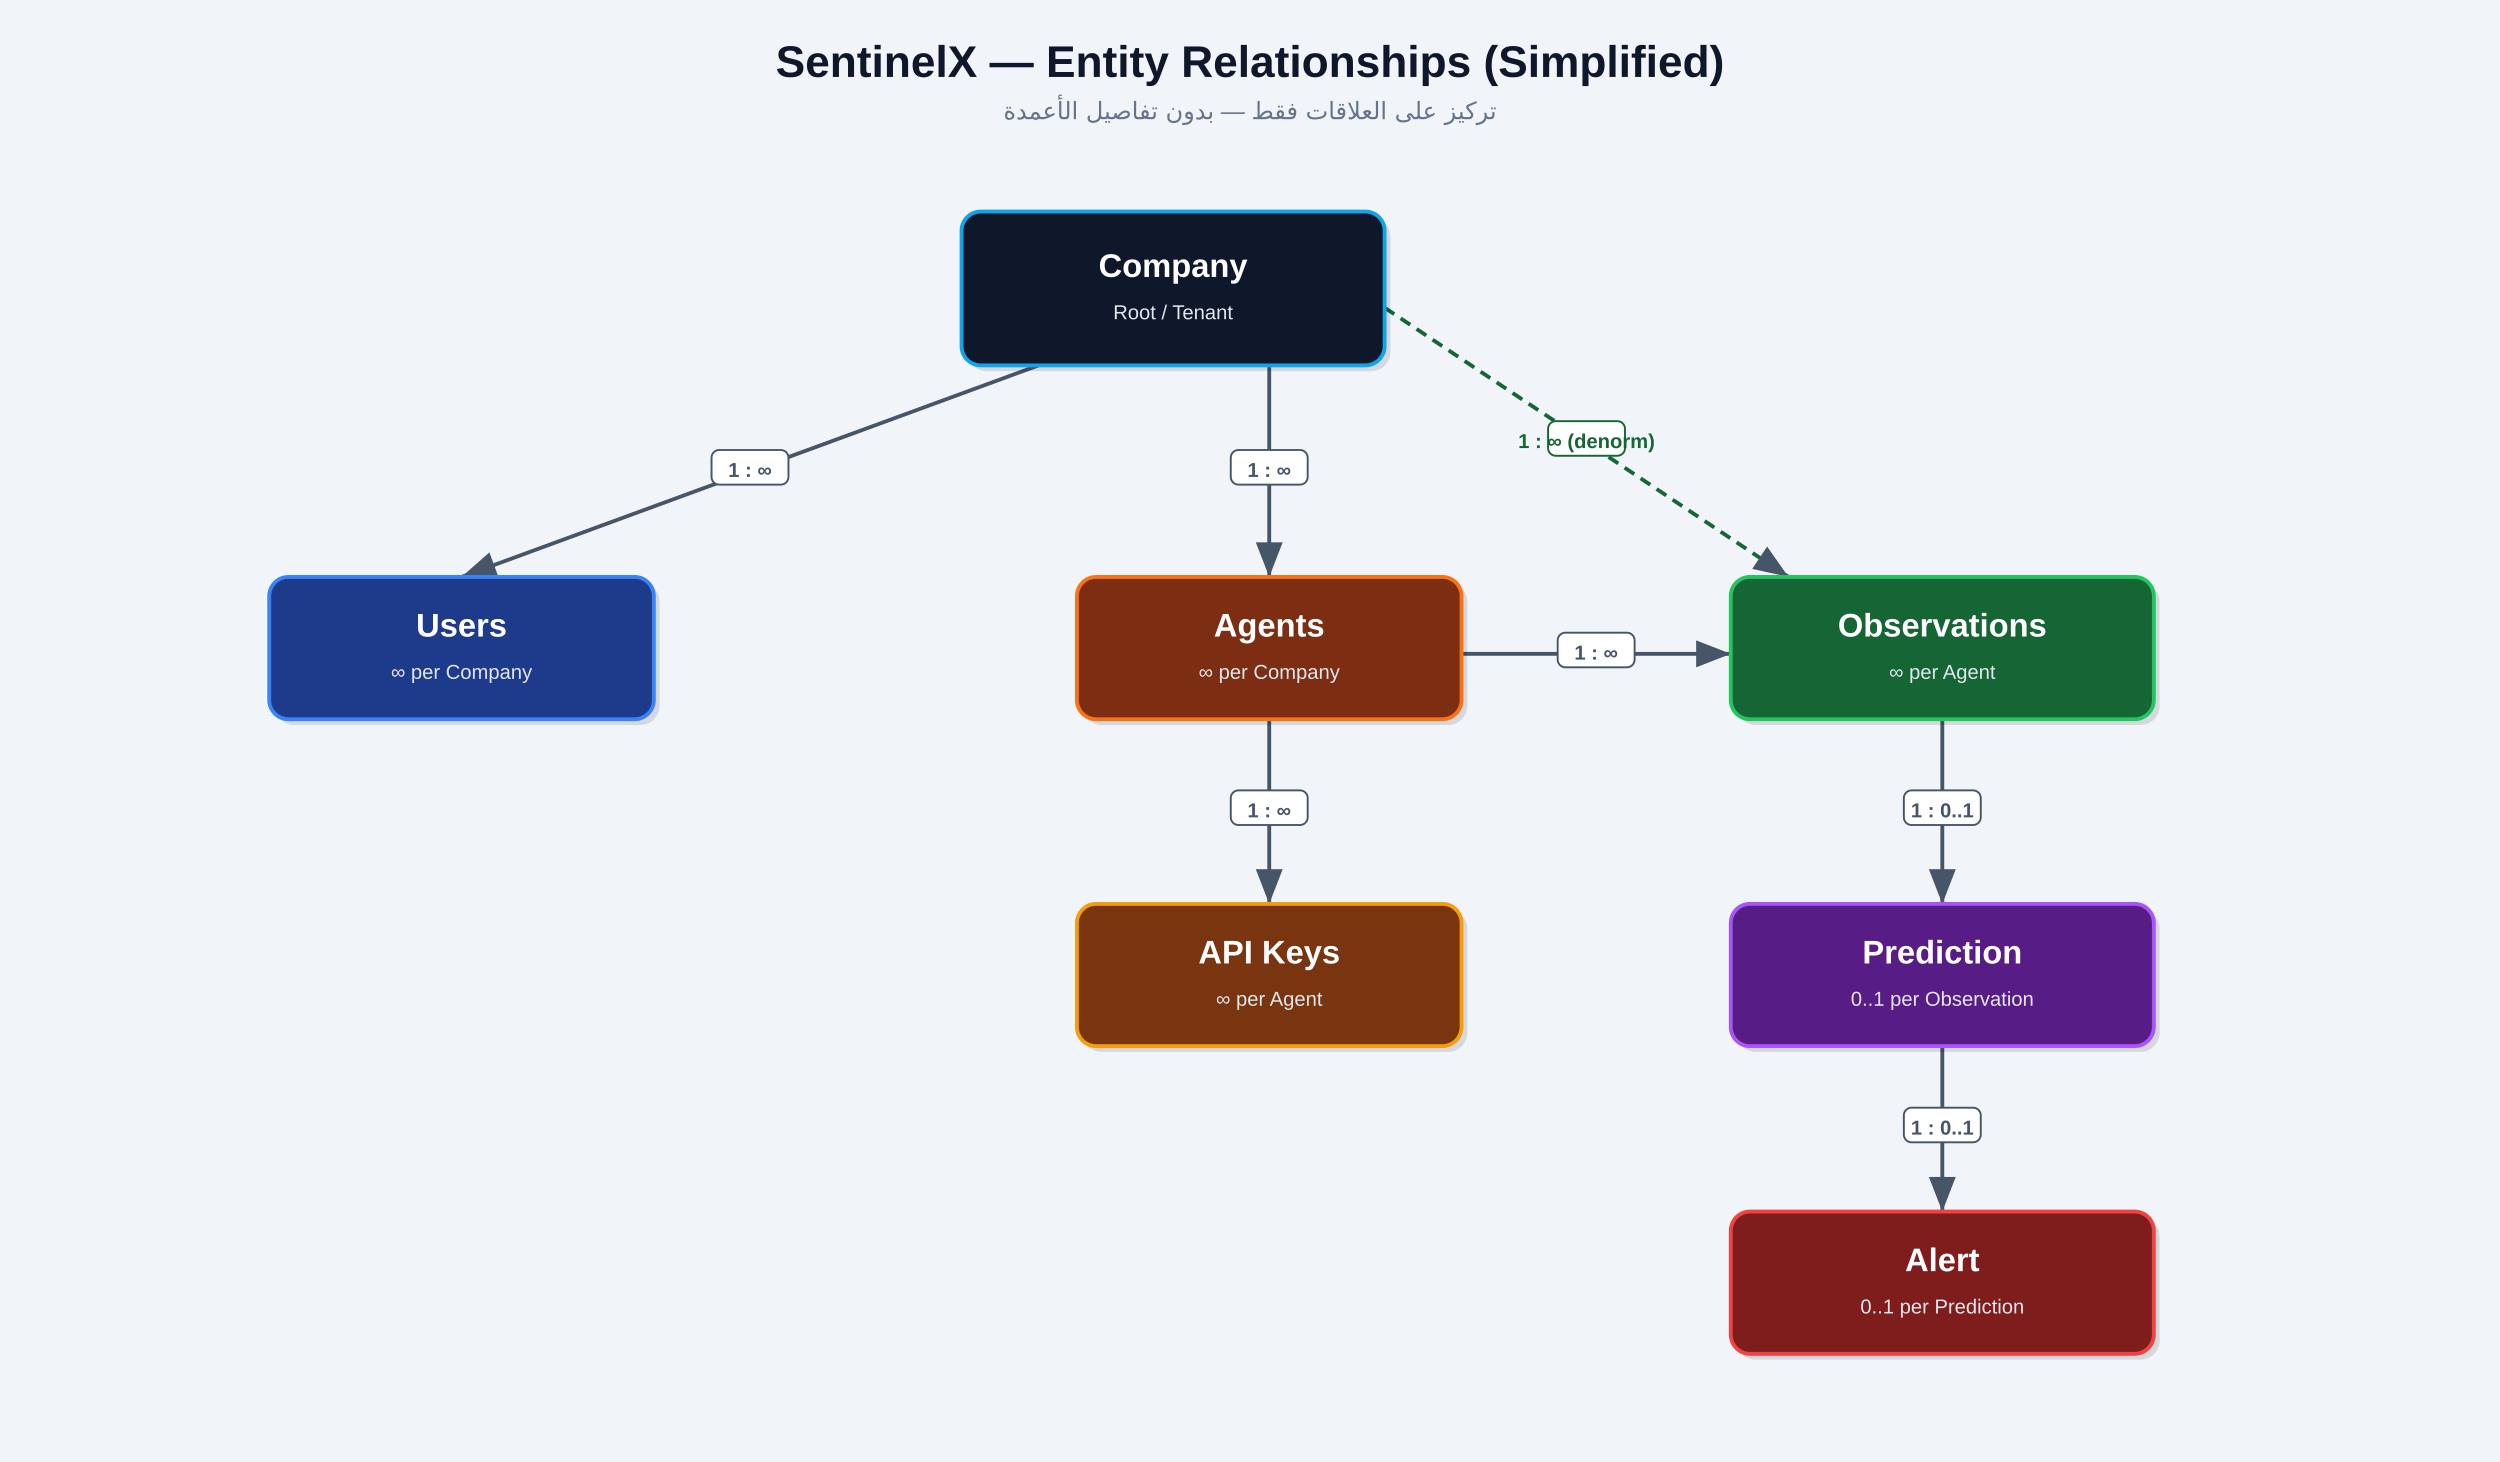
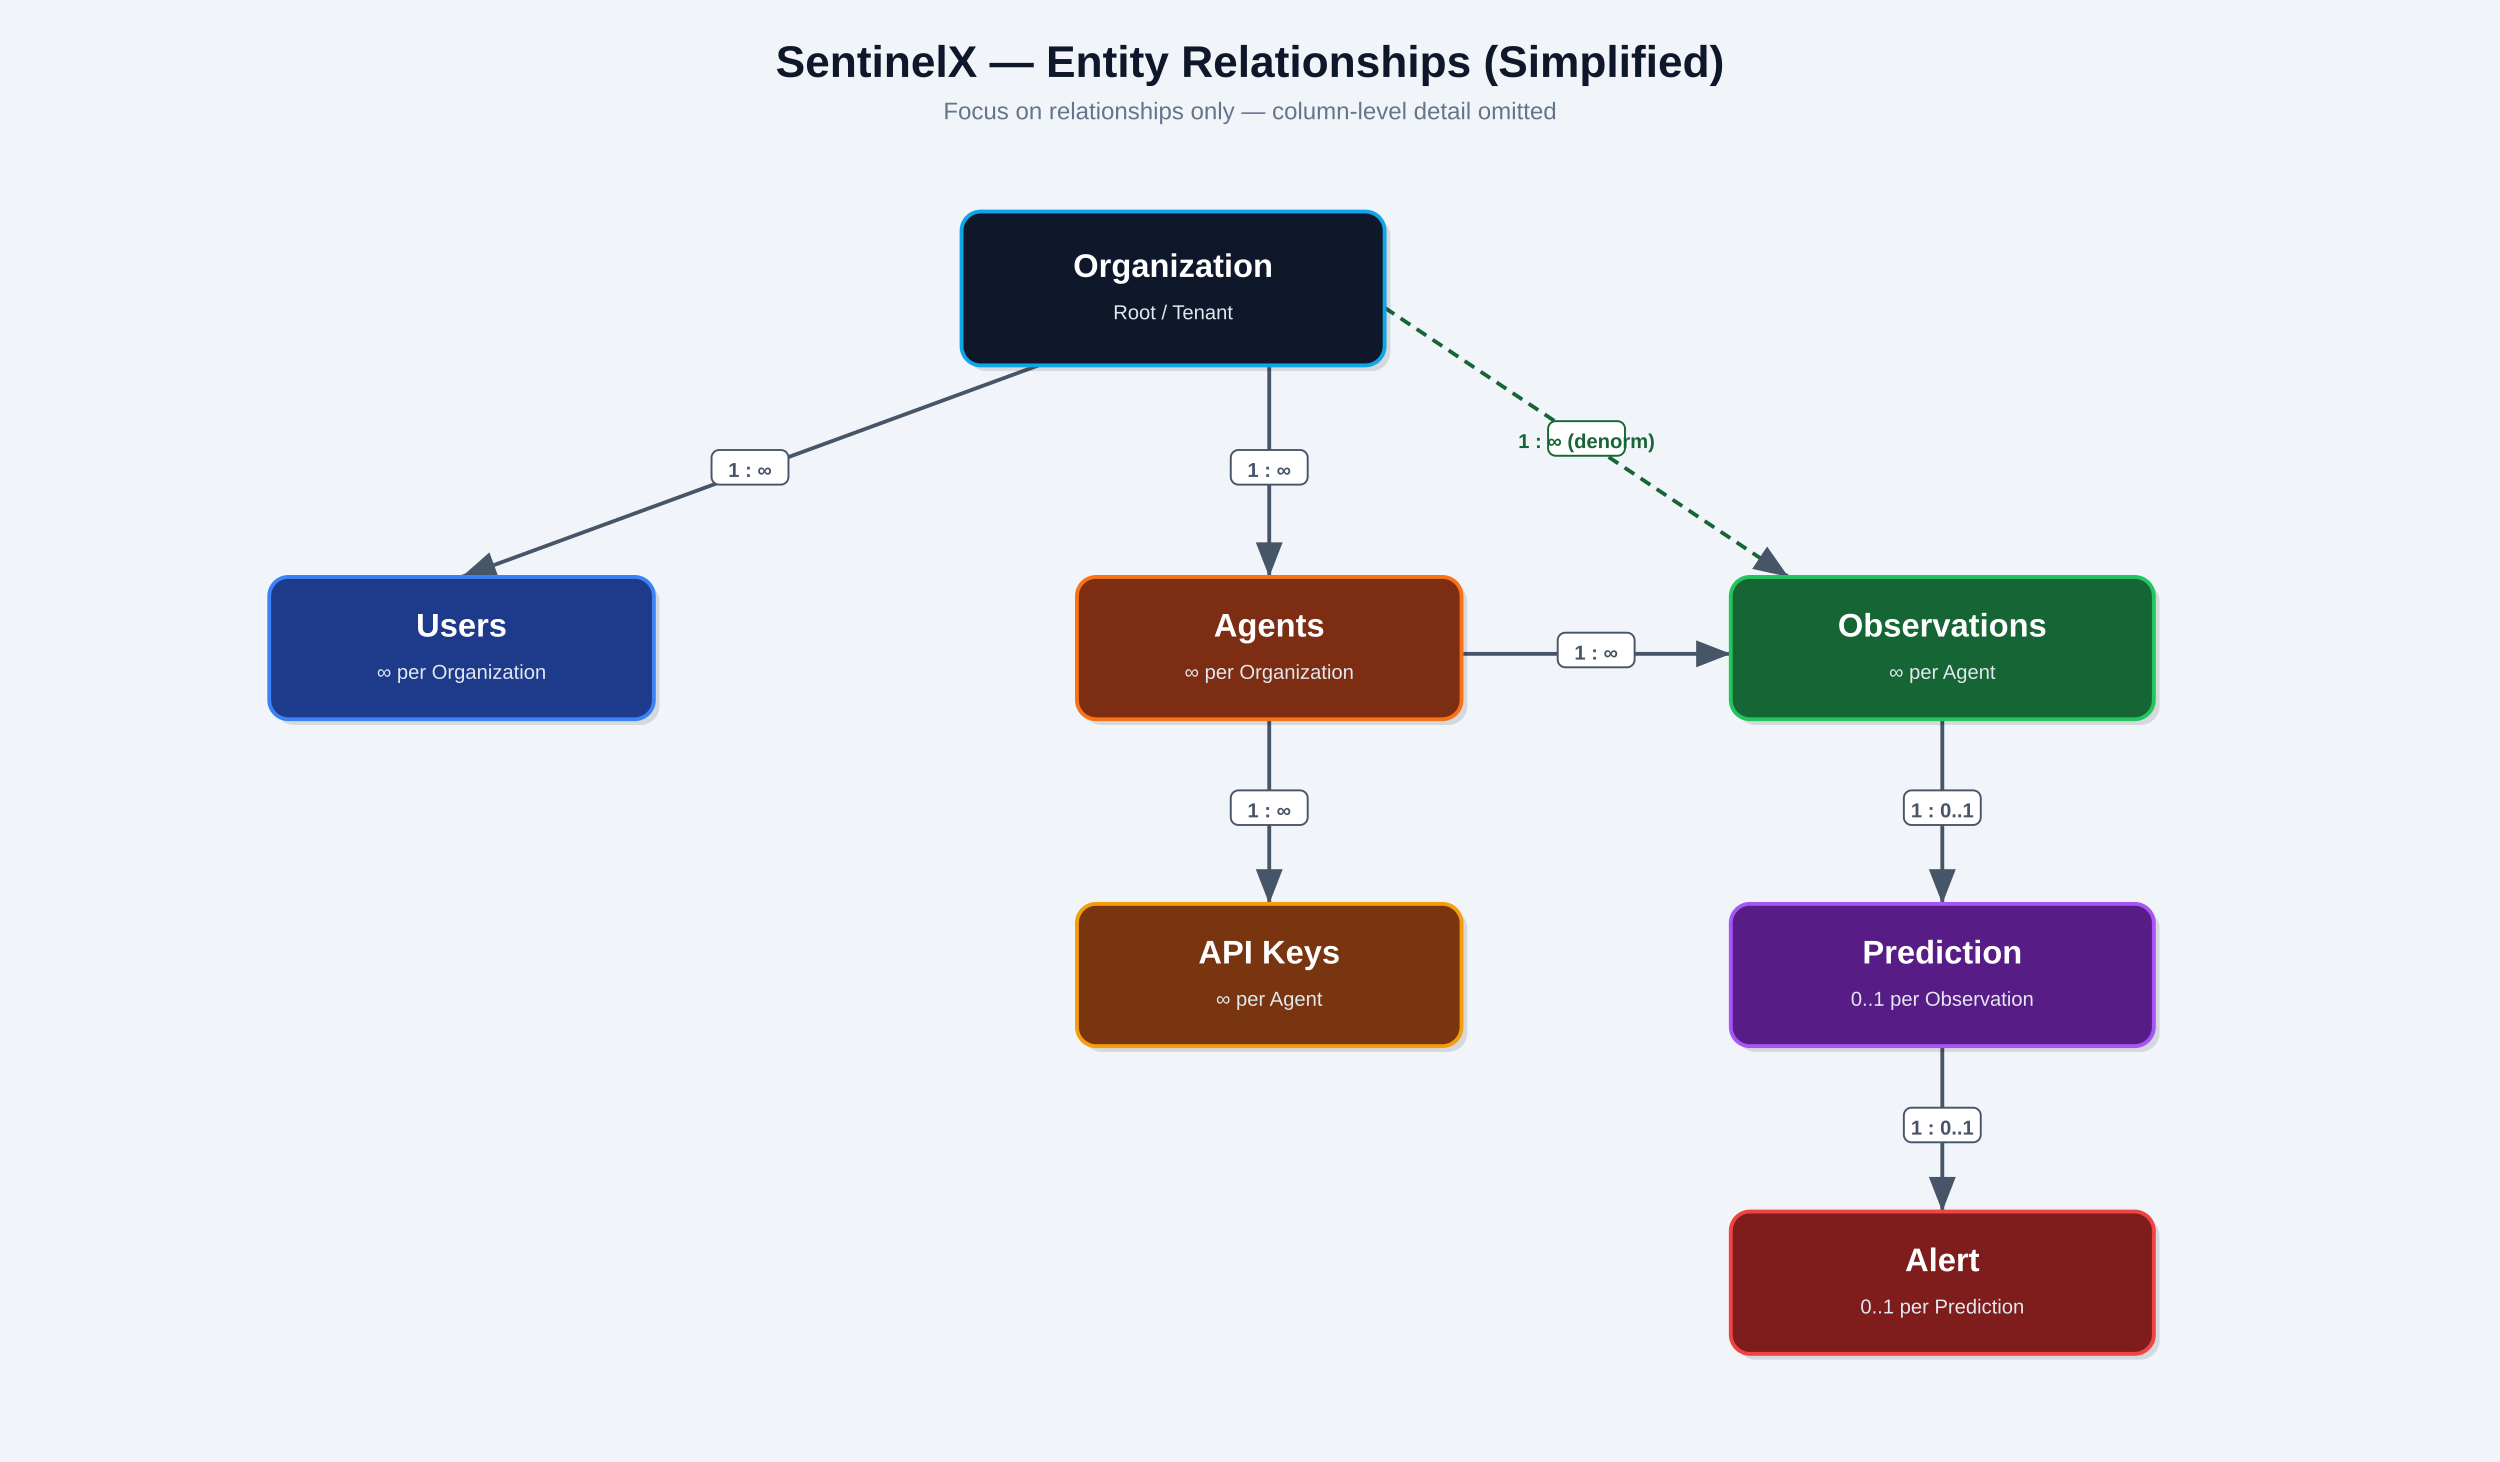
<svg xmlns="http://www.w3.org/2000/svg" viewBox="0 0 1300 760" width="1300" height="760">
  <defs>
    <marker id="arrow2" markerWidth="12" markerHeight="12" refX="9" refY="3.5" orient="auto" markerUnits="strokeWidth">
      <path d="M0,0 L0,7 L9,3.5 z" fill="#475569" />
    </marker>
  </defs>
  <rect x="0" y="0" width="1300" height="760" fill="#f1f5f9" />
  <text x="650.0" y="40" text-anchor="middle" font-family="Segoe UI, Arial, sans-serif" font-size="23" font-weight="800" fill="#0f172a">SentinelX — Entity Relationships (Simplified)</text>
-   <text x="650.0" y="62" text-anchor="middle" font-family="Segoe UI, Arial, sans-serif" font-size="12.5" fill="#64748b">تركيز على العلاقات فقط — بدون تفاصيل الأعمدة</text>
+   <text x="650.0" y="62" text-anchor="middle" font-family="Segoe UI, Arial, sans-serif" font-size="12.5" fill="#64748b">Focus on relationships only — column-level detail omitted</text>
  <path d="M 540 190 L 240 300" stroke="#475569" stroke-width="2" fill="none" marker-end="url(#arrow2)" />
  <rect x="370.0" y="234.0" width="40" height="18" fill="#ffffff" stroke="#475569" stroke-width="1" rx="4" />
  <text x="390.0" y="248.0" text-anchor="middle" font-size="10.5" font-weight="700" fill="#475569" font-family="Segoe UI, Arial, sans-serif">1 : ∞</text>
  <path d="M 660 190 L 660 300" stroke="#475569" stroke-width="2" fill="none" marker-end="url(#arrow2)" />
  <rect x="640.0" y="234.0" width="40" height="18" fill="#ffffff" stroke="#475569" stroke-width="1" rx="4" />
  <text x="660.0" y="248.0" text-anchor="middle" font-size="10.5" font-weight="700" fill="#475569" font-family="Segoe UI, Arial, sans-serif">1 : ∞</text>
  <path d="M 660 374 L 660 470" stroke="#475569" stroke-width="2" fill="none" marker-end="url(#arrow2)" />
  <rect x="640.0" y="411.0" width="40" height="18" fill="#ffffff" stroke="#475569" stroke-width="1" rx="4" />
  <text x="660.0" y="425.0" text-anchor="middle" font-size="10.5" font-weight="700" fill="#475569" font-family="Segoe UI, Arial, sans-serif">1 : ∞</text>
  <path d="M 760 340 L 900 340" stroke="#475569" stroke-width="2" fill="none" marker-end="url(#arrow2)" />
  <rect x="810.0" y="329.0" width="40" height="18" fill="#ffffff" stroke="#475569" stroke-width="1" rx="4" />
  <text x="830.0" y="343.0" text-anchor="middle" font-size="10.5" font-weight="700" fill="#475569" font-family="Segoe UI, Arial, sans-serif">1 : ∞</text>
  <path d="M 720 160 L 930 300" stroke="#166534" stroke-width="2" fill="none" marker-end="url(#arrow2)" stroke-dasharray="6,4" />
  <rect x="805.0" y="219.0" width="40" height="18" fill="#ffffff" stroke="#166534" stroke-width="1" rx="4" />
  <text x="825.0" y="233.0" text-anchor="middle" font-size="10.5" font-weight="700" fill="#166534" font-family="Segoe UI, Arial, sans-serif">1 : ∞ (denorm)</text>
  <path d="M 1010 374 L 1010 470" stroke="#475569" stroke-width="2" fill="none" marker-end="url(#arrow2)" />
  <rect x="990.0" y="411.0" width="40" height="18" fill="#ffffff" stroke="#475569" stroke-width="1" rx="4" />
  <text x="1010.0" y="425.0" text-anchor="middle" font-size="10.5" font-weight="700" fill="#475569" font-family="Segoe UI, Arial, sans-serif">1 : 0..1</text>
  <path d="M 1010 544 L 1010 630" stroke="#475569" stroke-width="2" fill="none" marker-end="url(#arrow2)" />
  <rect x="990.0" y="576.0" width="40" height="18" fill="#ffffff" stroke="#475569" stroke-width="1" rx="4" />
  <text x="1010.0" y="590.0" text-anchor="middle" font-size="10.5" font-weight="700" fill="#475569" font-family="Segoe UI, Arial, sans-serif">1 : 0..1</text>
  <g>
    <rect x="503" y="113" width="220" height="80" rx="10" fill="#000" opacity="0.12" />
    <rect x="500" y="110" width="220" height="80" rx="10" fill="#0f172a" stroke="#0ea5e9" stroke-width="2" />
-     <text x="610.0" y="144.0" text-anchor="middle" font-family="Segoe UI, Arial, sans-serif" font-size="17" font-weight="800" fill="#ffffff">Company</text>
+     <text x="610.0" y="144.0" text-anchor="middle" font-family="Segoe UI, Arial, sans-serif" font-size="17" font-weight="800" fill="#ffffff">Organization</text>
    <text x="610.0" y="166.0" text-anchor="middle" font-family="Segoe UI, Arial, sans-serif" font-size="10.5" fill="#e2e8f0">Root / Tenant</text>
  </g>
  <g>
    <rect x="143" y="303" width="200" height="74" rx="10" fill="#000" opacity="0.12" />
    <rect x="140" y="300" width="200" height="74" rx="10" fill="#1e3a8a" stroke="#3b82f6" stroke-width="2" />
    <text x="240.0" y="331.0" text-anchor="middle" font-family="Segoe UI, Arial, sans-serif" font-size="17" font-weight="800" fill="#ffffff">Users</text>
-     <text x="240.0" y="353.0" text-anchor="middle" font-family="Segoe UI, Arial, sans-serif" font-size="10.5" fill="#e2e8f0">∞ per Company</text>
+     <text x="240.0" y="353.0" text-anchor="middle" font-family="Segoe UI, Arial, sans-serif" font-size="10.5" fill="#e2e8f0">∞ per Organization</text>
  </g>
  <g>
    <rect x="563" y="303" width="200" height="74" rx="10" fill="#000" opacity="0.12" />
    <rect x="560" y="300" width="200" height="74" rx="10" fill="#7c2d12" stroke="#f97316" stroke-width="2" />
    <text x="660.0" y="331.0" text-anchor="middle" font-family="Segoe UI, Arial, sans-serif" font-size="17" font-weight="800" fill="#ffffff">Agents</text>
-     <text x="660.0" y="353.0" text-anchor="middle" font-family="Segoe UI, Arial, sans-serif" font-size="10.5" fill="#e2e8f0">∞ per Company</text>
+     <text x="660.0" y="353.0" text-anchor="middle" font-family="Segoe UI, Arial, sans-serif" font-size="10.5" fill="#e2e8f0">∞ per Organization</text>
  </g>
  <g>
    <rect x="563" y="473" width="200" height="74" rx="10" fill="#000" opacity="0.12" />
    <rect x="560" y="470" width="200" height="74" rx="10" fill="#78350f" stroke="#f59e0b" stroke-width="2" />
    <text x="660.0" y="501.0" text-anchor="middle" font-family="Segoe UI, Arial, sans-serif" font-size="17" font-weight="800" fill="#ffffff">API Keys</text>
    <text x="660.0" y="523.0" text-anchor="middle" font-family="Segoe UI, Arial, sans-serif" font-size="10.5" fill="#e2e8f0">∞ per Agent</text>
  </g>
  <g>
    <rect x="903" y="303" width="220" height="74" rx="10" fill="#000" opacity="0.12" />
    <rect x="900" y="300" width="220" height="74" rx="10" fill="#166534" stroke="#22c55e" stroke-width="2" />
    <text x="1010.0" y="331.0" text-anchor="middle" font-family="Segoe UI, Arial, sans-serif" font-size="17" font-weight="800" fill="#ffffff">Observations</text>
    <text x="1010.0" y="353.0" text-anchor="middle" font-family="Segoe UI, Arial, sans-serif" font-size="10.5" fill="#e2e8f0">∞ per Agent</text>
  </g>
  <g>
    <rect x="903" y="473" width="220" height="74" rx="10" fill="#000" opacity="0.12" />
    <rect x="900" y="470" width="220" height="74" rx="10" fill="#581c87" stroke="#a855f7" stroke-width="2" />
    <text x="1010.0" y="501.0" text-anchor="middle" font-family="Segoe UI, Arial, sans-serif" font-size="17" font-weight="800" fill="#ffffff">Prediction</text>
    <text x="1010.0" y="523.0" text-anchor="middle" font-family="Segoe UI, Arial, sans-serif" font-size="10.5" fill="#e2e8f0">0..1 per Observation</text>
  </g>
  <g>
    <rect x="903" y="633" width="220" height="74" rx="10" fill="#000" opacity="0.12" />
    <rect x="900" y="630" width="220" height="74" rx="10" fill="#7f1d1d" stroke="#ef4444" stroke-width="2" />
    <text x="1010.0" y="661.0" text-anchor="middle" font-family="Segoe UI, Arial, sans-serif" font-size="17" font-weight="800" fill="#ffffff">Alert</text>
    <text x="1010.0" y="683.0" text-anchor="middle" font-family="Segoe UI, Arial, sans-serif" font-size="10.5" fill="#e2e8f0">0..1 per Prediction</text>
  </g>
</svg>
